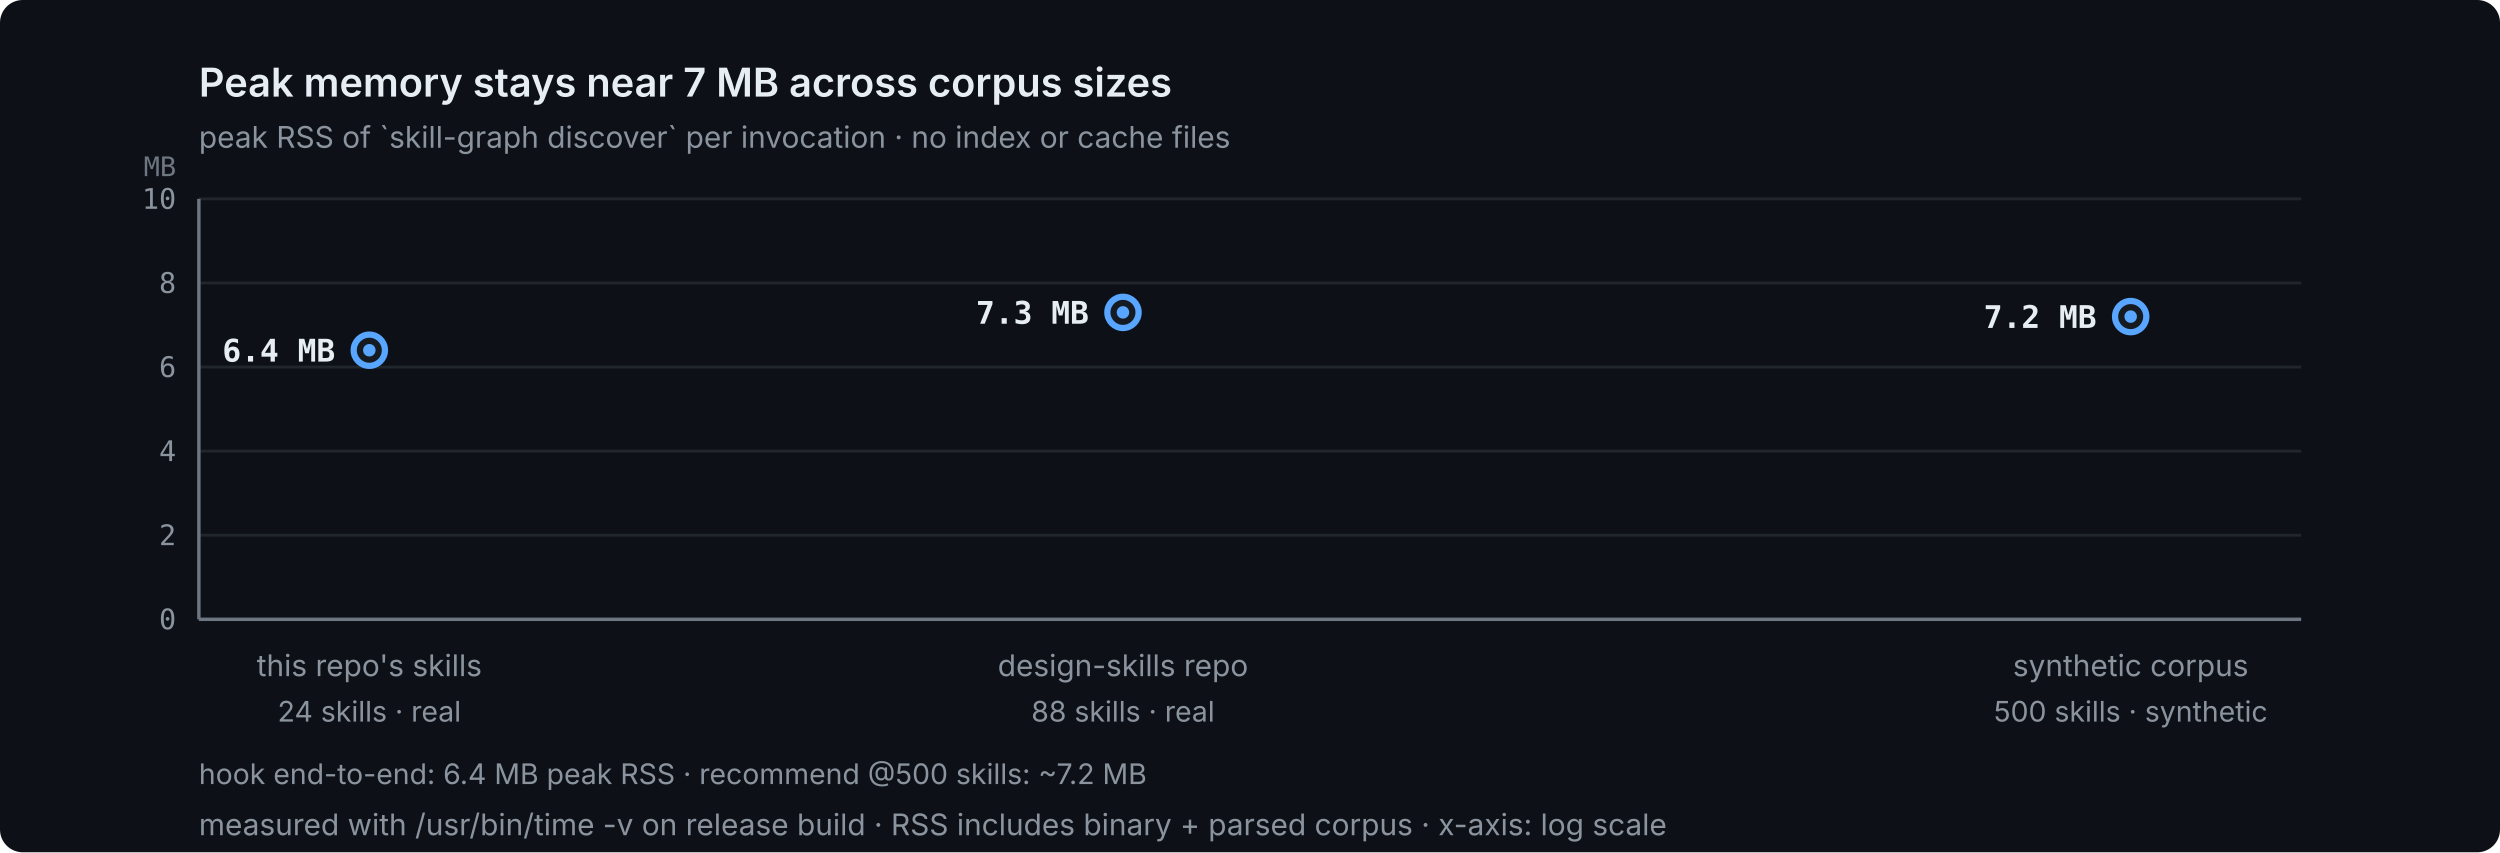
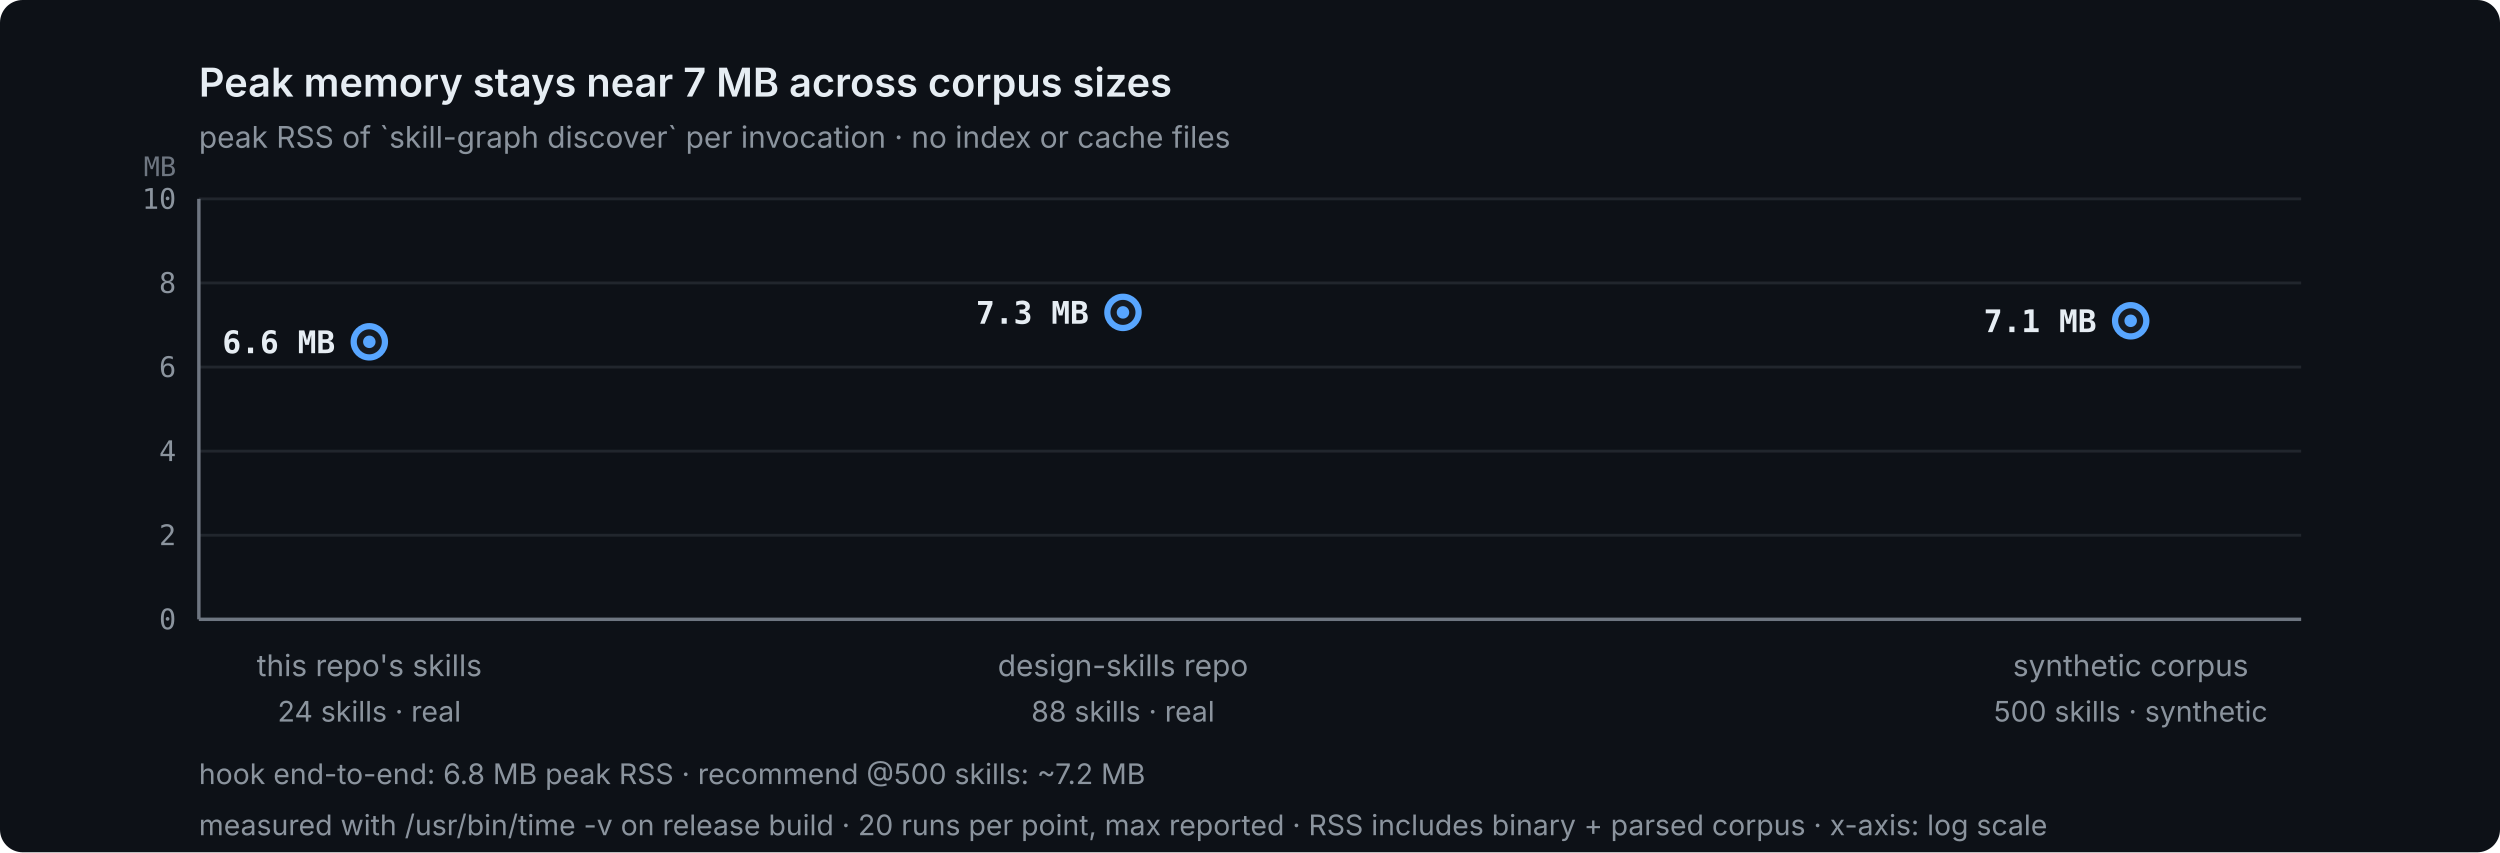
<svg xmlns="http://www.w3.org/2000/svg" width="880" height="300" viewBox="0 0 880 300" role="img" font-family="ui-sans-serif,system-ui,-apple-system,'Segoe UI',sans-serif">
  <rect width="880" height="300" fill="#0d1117" rx="8" />
  <g fill="#e6edf3">
    <text x="70" y="34" font-size="14" fill="#e6edf3" text-anchor="start" font-family="ui-sans-serif,system-ui,-apple-system,'Segoe UI',sans-serif" opacity="1.0" font-weight="600">Peak memory stays near 7 MB across corpus sizes</text>
    <text x="70" y="52" font-size="10.5" fill="#8b949e" text-anchor="start" font-family="ui-sans-serif,system-ui,-apple-system,'Segoe UI',sans-serif" opacity="1.0">peak RSS of `skill-graph discover` per invocation · no index or cache files</text>
    <line x1="70" y1="218.0" x2="810" y2="218.0" stroke="#21262d" stroke-width="1" opacity="1.0" />
    <text x="62" y="221.5" font-size="10" fill="#8b949e" text-anchor="end" font-family="ui-monospace,'SF Mono',Menlo,Consolas,monospace" opacity="1.0">0</text>
    <line x1="70" y1="188.4" x2="810" y2="188.4" stroke="#21262d" stroke-width="1" opacity="1.0" />
    <text x="62" y="191.9" font-size="10" fill="#8b949e" text-anchor="end" font-family="ui-monospace,'SF Mono',Menlo,Consolas,monospace" opacity="1.0">2</text>
    <line x1="70" y1="158.8" x2="810" y2="158.8" stroke="#21262d" stroke-width="1" opacity="1.0" />
    <text x="62" y="162.3" font-size="10" fill="#8b949e" text-anchor="end" font-family="ui-monospace,'SF Mono',Menlo,Consolas,monospace" opacity="1.0">4</text>
    <line x1="70" y1="129.2" x2="810" y2="129.2" stroke="#21262d" stroke-width="1" opacity="1.0" />
    <text x="62" y="132.7" font-size="10" fill="#8b949e" text-anchor="end" font-family="ui-monospace,'SF Mono',Menlo,Consolas,monospace" opacity="1.0">6</text>
    <line x1="70" y1="99.6" x2="810" y2="99.6" stroke="#21262d" stroke-width="1" opacity="1.0" />
    <text x="62" y="103.1" font-size="10" fill="#8b949e" text-anchor="end" font-family="ui-monospace,'SF Mono',Menlo,Consolas,monospace" opacity="1.0">8</text>
    <line x1="70" y1="70.0" x2="810" y2="70.0" stroke="#21262d" stroke-width="1" opacity="1.0" />
    <text x="62" y="73.5" font-size="10" fill="#8b949e" text-anchor="end" font-family="ui-monospace,'SF Mono',Menlo,Consolas,monospace" opacity="1.0">10</text>
    <text x="62" y="62" font-size="9.5" fill="#6e7681" text-anchor="end" font-family="ui-monospace,'SF Mono',Menlo,Consolas,monospace" opacity="1.0">MB</text>
    <line x1="70" y1="218" x2="810" y2="218" stroke="#6e7681" stroke-width="1.2" opacity="1.0" />
    <line x1="70" y1="70" x2="70" y2="218" stroke="#6e7681" stroke-width="1.2" opacity="1.0" />
-     <circle cx="130.0" cy="123.28" r="5.5" fill="#161b22" stroke="#58a6ff" stroke-width="2.2" />
-     <circle cx="130.0" cy="123.28" r="2.2" fill="#58a6ff" />
-     <text x="118.0" y="127.28" font-size="11" fill="#e6edf3" text-anchor="end" font-family="ui-monospace,'SF Mono',Menlo,Consolas,monospace" opacity="1.0" font-weight="600">6.4 MB</text>
+     <circle cx="130.0" cy="120.32" r="5.5" fill="#161b22" stroke="#58a6ff" stroke-width="2.2" />
+     <circle cx="130.0" cy="120.32" r="2.2" fill="#58a6ff" />
+     <text x="118.0" y="124.32" font-size="11" fill="#e6edf3" text-anchor="end" font-family="ui-monospace,'SF Mono',Menlo,Consolas,monospace" opacity="1.0" font-weight="600">6.6 MB</text>
    <text x="130.0" y="238" font-size="10.5" fill="#8b949e" text-anchor="middle" font-family="ui-sans-serif,system-ui,-apple-system,'Segoe UI',sans-serif" opacity="1.0">this repo's skills</text>
    <text x="130.0" y="254" font-size="10" fill="#8b949e" text-anchor="middle" font-family="ui-sans-serif,system-ui,-apple-system,'Segoe UI',sans-serif" opacity="1.0">24 skills · real</text>
    <circle cx="395.286" cy="109.96" r="5.5" fill="#161b22" stroke="#58a6ff" stroke-width="2.2" />
    <circle cx="395.286" cy="109.96" r="2.2" fill="#58a6ff" />
    <text x="383.286" y="113.96" font-size="11" fill="#e6edf3" text-anchor="end" font-family="ui-monospace,'SF Mono',Menlo,Consolas,monospace" opacity="1.0" font-weight="600">7.3 MB</text>
    <text x="395.286" y="238" font-size="10.5" fill="#8b949e" text-anchor="middle" font-family="ui-sans-serif,system-ui,-apple-system,'Segoe UI',sans-serif" opacity="1.0">design-skills repo</text>
    <text x="395.286" y="254" font-size="10" fill="#8b949e" text-anchor="middle" font-family="ui-sans-serif,system-ui,-apple-system,'Segoe UI',sans-serif" opacity="1.0">88 skills · real</text>
-     <circle cx="750.0" cy="111.44" r="5.5" fill="#161b22" stroke="#58a6ff" stroke-width="2.2" />
-     <circle cx="750.0" cy="111.44" r="2.2" fill="#58a6ff" />
-     <text x="738.0" y="115.44" font-size="11" fill="#e6edf3" text-anchor="end" font-family="ui-monospace,'SF Mono',Menlo,Consolas,monospace" opacity="1.0" font-weight="600">7.2 MB</text>
+     <circle cx="750.0" cy="112.92" r="5.5" fill="#161b22" stroke="#58a6ff" stroke-width="2.2" />
+     <circle cx="750.0" cy="112.92" r="2.2" fill="#58a6ff" />
+     <text x="738.0" y="116.92" font-size="11" fill="#e6edf3" text-anchor="end" font-family="ui-monospace,'SF Mono',Menlo,Consolas,monospace" opacity="1.0" font-weight="600">7.1 MB</text>
    <text x="750.0" y="238" font-size="10.5" fill="#8b949e" text-anchor="middle" font-family="ui-sans-serif,system-ui,-apple-system,'Segoe UI',sans-serif" opacity="1.0">synthetic corpus</text>
    <text x="750.0" y="254" font-size="10" fill="#8b949e" text-anchor="middle" font-family="ui-sans-serif,system-ui,-apple-system,'Segoe UI',sans-serif" opacity="1.0">500 skills · synthetic</text>
-     <text x="70" y="276" font-size="10" fill="#8b949e" text-anchor="start" font-family="ui-sans-serif,system-ui,-apple-system,'Segoe UI',sans-serif" opacity="1.0">hook end-to-end: 6.4 MB peak RSS · recommend @500 skills: ~7.2 MB</text>
-     <text x="70" y="294" font-size="10.5" fill="#8b949e" text-anchor="start" font-family="ui-sans-serif,system-ui,-apple-system,'Segoe UI',sans-serif" opacity="1.0">measured with /usr/bin/time -v on release build · RSS includes binary + parsed corpus · x-axis: log scale</text>
+     <text x="70" y="276" font-size="10" fill="#8b949e" text-anchor="start" font-family="ui-sans-serif,system-ui,-apple-system,'Segoe UI',sans-serif" opacity="1.0">hook end-to-end: 6.8 MB peak RSS · recommend @500 skills: ~7.2 MB</text>
+     <text x="70" y="294" font-size="10" fill="#8b949e" text-anchor="start" font-family="ui-sans-serif,system-ui,-apple-system,'Segoe UI',sans-serif" opacity="1.0">measured with /usr/bin/time -v on release build · 20 runs per point, max reported · RSS includes binary + parsed corpus · x-axis: log scale</text>
  </g>
</svg>
